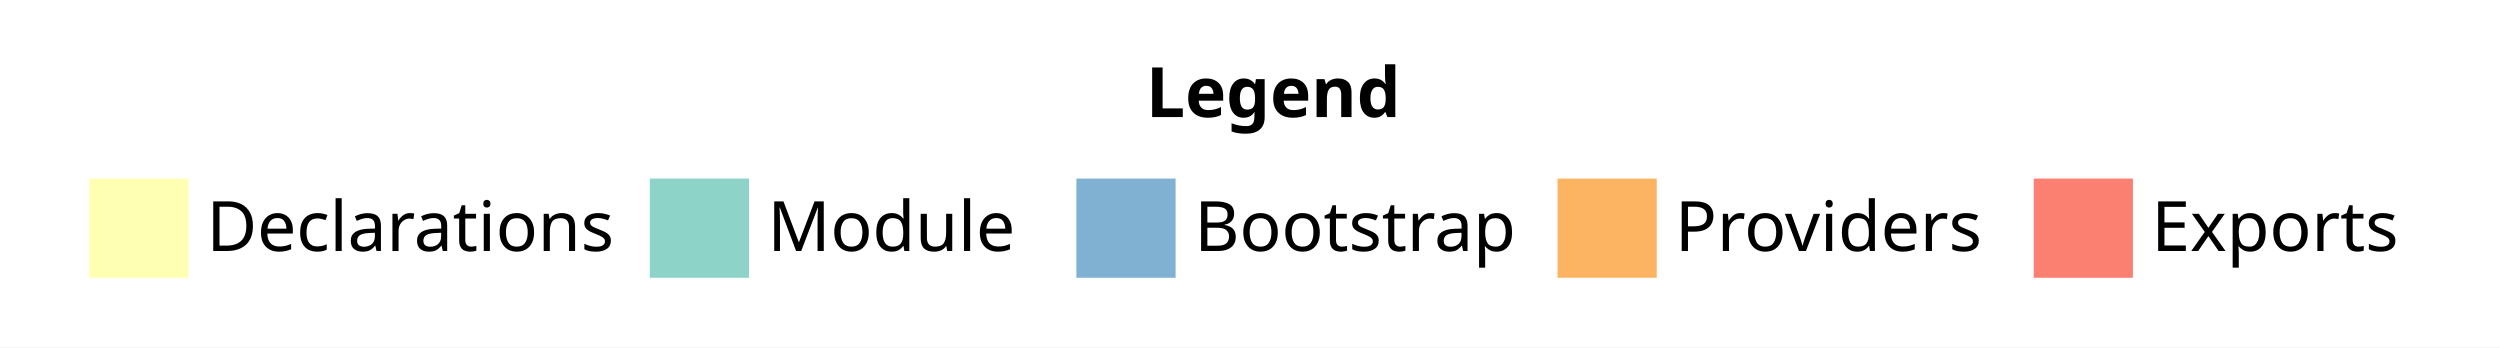
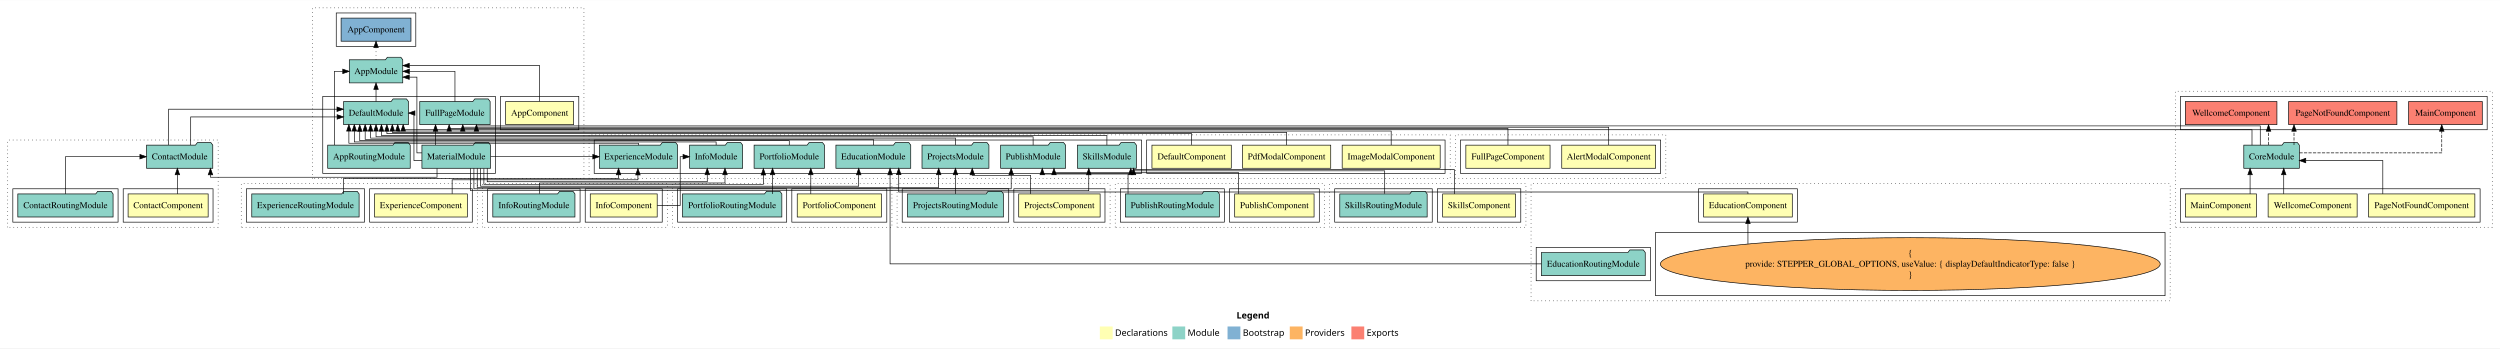
- <svg xmlns="http://www.w3.org/2000/svg" width="504pt" height="70pt" viewBox="0.00 0.00 504.00 70.00">
-   <g id="graph0" class="graph" transform="scale(1 1) rotate(0) translate(4 66)">
-     <polygon fill="#ffffff" stroke="transparent" points="-4,4 -4,-66 500,-66 500,4 -4,4" />
-     <text text-anchor="start" x="227.009" y="-42.4" font-family="sans-serif" font-weight="bold" font-size="14.00" fill="#000000">Legend</text>
-     <polygon fill="#ffffb3" stroke="transparent" points="14,-10 14,-30 34,-30 34,-10 14,-10" />
-     <text text-anchor="start" x="37.629" y="-15.4" font-family="sans-serif" font-size="14.00" fill="#000000">  Declarations</text>
-     <polygon fill="#8dd3c7" stroke="transparent" points="127,-10 127,-30 147,-30 147,-10 127,-10" />
-     <text text-anchor="start" x="150.725" y="-15.4" font-family="sans-serif" font-size="14.00" fill="#000000">  Module</text>
-     <polygon fill="#80b1d3" stroke="transparent" points="213,-10 213,-30 233,-30 233,-10 213,-10" />
-     <text text-anchor="start" x="236.781" y="-15.4" font-family="sans-serif" font-size="14.00" fill="#000000">  Bootstrap</text>
-     <polygon fill="#fdb462" stroke="transparent" points="310,-10 310,-30 330,-30 330,-10 310,-10" />
-     <text text-anchor="start" x="333.673" y="-15.4" font-family="sans-serif" font-size="14.00" fill="#000000">  Providers</text>
-     <polygon fill="#fb8072" stroke="transparent" points="406,-10 406,-30 426,-30 426,-10 406,-10" />
-     <text text-anchor="start" x="429.726" y="-15.4" font-family="sans-serif" font-size="14.00" fill="#000000">  Exports</text>
+ <svg xmlns="http://www.w3.org/2000/svg" width="3896pt" height="543pt" viewBox="0.00 0.00 3896.00 542.59">
+   <g id="graph0" class="graph" transform="scale(1 1) rotate(0) translate(4 538.5901)">
+     <polygon fill="#ffffff" stroke="transparent" points="-4,4 -4,-538.59 3892,-538.59 3892,4 -4,4" />
+     <text text-anchor="start" x="1923.009" y="-42.4" font-family="sans-serif" font-weight="bold" font-size="14.00" fill="#000000">Legend</text>
+     <polygon fill="#ffffb3" stroke="transparent" points="1710,-10 1710,-30 1730,-30 1730,-10 1710,-10" />
+     <text text-anchor="start" x="1733.629" y="-15.4" font-family="sans-serif" font-size="14.00" fill="#000000">  Declarations</text>
+     <polygon fill="#8dd3c7" stroke="transparent" points="1823,-10 1823,-30 1843,-30 1843,-10 1823,-10" />
+     <text text-anchor="start" x="1846.725" y="-15.4" font-family="sans-serif" font-size="14.00" fill="#000000">  Module</text>
+     <polygon fill="#80b1d3" stroke="transparent" points="1909,-10 1909,-30 1929,-30 1929,-10 1909,-10" />
+     <text text-anchor="start" x="1932.781" y="-15.4" font-family="sans-serif" font-size="14.00" fill="#000000">  Bootstrap</text>
+     <polygon fill="#fdb462" stroke="transparent" points="2006,-10 2006,-30 2026,-30 2026,-10 2006,-10" />
+     <text text-anchor="start" x="2029.673" y="-15.4" font-family="sans-serif" font-size="14.00" fill="#000000">  Providers</text>
+     <polygon fill="#fb8072" stroke="transparent" points="2102,-10 2102,-30 2122,-30 2122,-10 2102,-10" />
+     <text text-anchor="start" x="2125.726" y="-15.4" font-family="sans-serif" font-size="14.00" fill="#000000">  Exports</text>
+     <g id="clust1" class="cluster">
+       <polygon fill="none" stroke="#000000" stroke-dasharray="1,5" points="483,-260.59 483,-526.59 906,-526.59 906,-260.59 483,-260.59" />
+     </g>
+     <g id="clust2" class="cluster">
+       <polygon fill="none" stroke="#000000" points="776,-336.59 776,-388.59 898,-388.59 898,-336.59 776,-336.59" />
+     </g>
+     <g id="clust4" class="cluster">
+       <polygon fill="none" stroke="#000000" points="499,-268.59 499,-388.59 768,-388.59 768,-268.59 499,-268.59" />
+     </g>
+     <g id="clust6" class="cluster">
+       <polygon fill="none" stroke="#000000" points="520,-466.59 520,-518.59 644,-518.59 644,-466.59 520,-466.59" />
+     </g>
+     <g id="clust14" class="cluster">
+       <polygon fill="none" stroke="#000000" stroke-dasharray="1,5" points="8,-184.59 8,-320.59 336,-320.59 336,-184.59 8,-184.59" />
+     </g>
+     <g id="clust15" class="cluster">
+       <polygon fill="none" stroke="#000000" points="188,-192.59 188,-244.59 328,-244.59 328,-192.59 188,-192.59" />
+     </g>
+     <g id="clust17" class="cluster">
+       <polygon fill="none" stroke="#000000" points="16,-192.59 16,-244.59 180,-244.59 180,-192.59 16,-192.59" />
+     </g>
+     <g id="clust27" class="cluster">
+       <polygon fill="none" stroke="#000000" stroke-dasharray="1,5" points="3386,-184.59 3386,-396.59 3880,-396.59 3880,-184.59 3386,-184.59" />
+     </g>
+     <g id="clust28" class="cluster">
+       <polygon fill="none" stroke="#000000" points="3394,-192.59 3394,-244.59 3861,-244.59 3861,-192.59 3394,-192.59" />
+     </g>
+     <g id="clust33" class="cluster">
+       <polygon fill="none" stroke="#000000" points="3394,-336.59 3394,-388.59 3872,-388.59 3872,-336.59 3394,-336.59" />
+     </g>
+     <g id="clust36" class="cluster">
+       <polygon fill="none" stroke="#000000" stroke-dasharray="1,5" points="914,-260.59 914,-328.59 2256,-328.59 2256,-260.59 914,-260.59" />
+     </g>
+     <g id="clust37" class="cluster">
+       <polygon fill="none" stroke="#000000" points="1783,-268.59 1783,-320.59 2248,-320.59 2248,-268.59 1783,-268.59" />
+     </g>
+     <g id="clust41" class="cluster">
+       <polygon fill="none" stroke="#000000" points="922,-268.59 922,-320.59 1775,-320.59 1775,-268.59 922,-268.59" />
+     </g>
+     <g id="clust45" class="cluster">
+       <polygon fill="none" stroke="#000000" stroke-dasharray="1,5" points="2382,-70 2382,-252.59 3378,-252.59 3378,-70 2382,-70" />
+     </g>
+     <g id="clust46" class="cluster">
+       <polygon fill="none" stroke="#000000" points="2643,-192.59 2643,-244.59 2797,-244.59 2797,-192.59 2643,-192.59" />
+     </g>
+     <g id="clust47" class="cluster">
+       <polygon fill="none" stroke="#000000" points="2576,-78 2576,-176.59 3370,-176.59 3370,-78 2576,-78" />
+     </g>
+     <g id="clust48" class="cluster">
+       <polygon fill="none" stroke="#000000" points="2390,-101.295 2390,-153.295 2568,-153.295 2568,-101.295 2390,-101.295" />
+     </g>
+     <g id="clust58" class="cluster">
+       <polygon fill="none" stroke="#000000" stroke-dasharray="1,5" points="372,-184.59 372,-252.59 740,-252.59 740,-184.59 372,-184.59" />
+     </g>
+     <g id="clust59" class="cluster">
+       <polygon fill="none" stroke="#000000" points="572,-192.59 572,-244.59 732,-244.59 732,-192.59 572,-192.59" />
+     </g>
+     <g id="clust61" class="cluster">
+       <polygon fill="none" stroke="#000000" points="380,-192.59 380,-244.59 564,-244.59 564,-192.59 380,-192.59" />
+     </g>
+     <g id="clust71" class="cluster">
+       <polygon fill="none" stroke="#000000" stroke-dasharray="1,5" points="2264,-260.59 2264,-328.59 2592,-328.59 2592,-260.59 2264,-260.59" />
+     </g>
+     <g id="clust72" class="cluster">
+       <polygon fill="none" stroke="#000000" points="2272,-268.59 2272,-320.59 2584,-320.59 2584,-268.59 2272,-268.59" />
+     </g>
+     <g id="clust79" class="cluster">
+       <polygon fill="none" stroke="#000000" stroke-dasharray="1,5" points="748,-184.59 748,-252.59 1036,-252.59 1036,-184.59 748,-184.59" />
+     </g>
+     <g id="clust80" class="cluster">
+       <polygon fill="none" stroke="#000000" points="908,-192.59 908,-244.59 1028,-244.59 1028,-192.59 908,-192.59" />
+     </g>
+     <g id="clust82" class="cluster">
+       <polygon fill="none" stroke="#000000" points="756,-192.59 756,-244.59 900,-244.59 900,-192.59 756,-192.59" />
+     </g>
+     <g id="clust98" class="cluster">
+       <polygon fill="none" stroke="#000000" stroke-dasharray="1,5" points="1044,-184.59 1044,-252.59 1386,-252.59 1386,-184.59 1044,-184.59" />
+     </g>
+     <g id="clust99" class="cluster">
+       <polygon fill="none" stroke="#000000" points="1230,-192.59 1230,-244.59 1378,-244.59 1378,-192.59 1230,-192.59" />
+     </g>
+     <g id="clust101" class="cluster">
+       <polygon fill="none" stroke="#000000" points="1052,-192.59 1052,-244.59 1222,-244.59 1222,-192.59 1052,-192.59" />
+     </g>
+     <g id="clust111" class="cluster">
+       <polygon fill="none" stroke="#000000" stroke-dasharray="1,5" points="1394,-184.59 1394,-252.59 1726,-252.59 1726,-184.59 1394,-184.59" />
+     </g>
+     <g id="clust112" class="cluster">
+       <polygon fill="none" stroke="#000000" points="1576,-192.59 1576,-244.59 1718,-244.59 1718,-192.59 1576,-192.59" />
+     </g>
+     <g id="clust114" class="cluster">
+       <polygon fill="none" stroke="#000000" points="1402,-192.59 1402,-244.59 1568,-244.59 1568,-192.59 1402,-192.59" />
+     </g>
+     <g id="clust124" class="cluster">
+       <polygon fill="none" stroke="#000000" stroke-dasharray="1,5" points="1734,-184.59 1734,-252.59 2060,-252.59 2060,-184.59 1734,-184.59" />
+     </g>
+     <g id="clust125" class="cluster">
+       <polygon fill="none" stroke="#000000" points="1912,-192.59 1912,-244.59 2052,-244.59 2052,-192.59 1912,-192.59" />
+     </g>
+     <g id="clust127" class="cluster">
+       <polygon fill="none" stroke="#000000" points="1742,-192.59 1742,-244.59 1904,-244.59 1904,-192.59 1742,-192.59" />
+     </g>
+     <g id="clust137" class="cluster">
+       <polygon fill="none" stroke="#000000" stroke-dasharray="1,5" points="2068,-184.59 2068,-252.59 2374,-252.59 2374,-184.59 2068,-184.59" />
+     </g>
+     <g id="clust138" class="cluster">
+       <polygon fill="none" stroke="#000000" points="2236,-192.59 2236,-244.59 2366,-244.59 2366,-192.59 2236,-192.59" />
+     </g>
+     <g id="clust140" class="cluster">
+       <polygon fill="none" stroke="#000000" points="2076,-192.59 2076,-244.59 2228,-244.59 2228,-192.59 2076,-192.59" />
+     </g>
+     <g id="node1" class="node">
+       <polygon fill="#ffffb3" stroke="#000000" points="889.94,-380.59 784.06,-380.59 784.06,-344.59 889.94,-344.59 889.94,-380.59" />
+       <text text-anchor="middle" x="837" y="-358.39" font-family="Times,serif" font-size="14.00" fill="#000000">AppComponent</text>
+     </g>
+     <g id="node2" class="node">
+       <polygon fill="#8dd3c7" stroke="#000000" points="623.657,-445.59 620.657,-449.59 599.657,-449.59 596.657,-445.59 540.343,-445.59 540.343,-409.59 623.657,-409.59 623.657,-445.59" />
+       <text text-anchor="middle" x="582" y="-423.39" font-family="Times,serif" font-size="14.00" fill="#000000">AppModule</text>
+     </g>
+     <g id="edge1" class="edge">
+       <path fill="none" stroke="#000000" d="M837,-380.882C837,-402.796 837,-436.59 837,-436.59 837,-436.59 633.822,-436.59 633.822,-436.59" />
+       <polygon fill="#000000" stroke="#000000" points="633.823,-433.09 623.822,-436.59 633.822,-440.09 633.823,-433.09" />
+     </g>
+     <g id="node7" class="node">
+       <polygon fill="#80b1d3" stroke="#000000" points="636.439,-510.59 527.561,-510.59 527.561,-474.59 636.439,-474.59 636.439,-510.59" />
+       <text text-anchor="middle" x="582" y="-488.39" font-family="Times,serif" font-size="14.00" fill="#000000">AppComponent </text>
+     </g>
+     <g id="edge6" class="edge">
+       <path fill="none" stroke="#000000" stroke-dasharray="1,5" d="M582,-445.696C582,-445.696 582,-464.581 582,-464.581" />
+       <polygon fill="#000000" stroke="#000000" points="578.5,-464.581 582,-474.581 585.5,-464.581 578.5,-464.581" />
+     </g>
+     <g id="node3" class="node">
+       <polygon fill="#8dd3c7" stroke="#000000" points="635.274,-312.59 632.274,-316.59 611.274,-316.59 608.274,-312.59 506.726,-312.59 506.726,-276.59 635.274,-276.59 635.274,-312.59" />
+       <text text-anchor="middle" x="571" y="-290.39" font-family="Times,serif" font-size="14.00" fill="#000000">AppRoutingModule</text>
+     </g>
+     <g id="edge2" class="edge">
+       <path fill="none" stroke="#000000" d="M517.072,-312.804C517.072,-349.23 517.072,-427.59 517.072,-427.59 517.072,-427.59 530.146,-427.59 530.146,-427.59" />
+       <polygon fill="#000000" stroke="#000000" points="530.146,-431.09 540.146,-427.59 530.146,-424.09 530.146,-431.09" />
+     </g>
+     <g id="node4" class="node">
+       <polygon fill="#8dd3c7" stroke="#000000" points="632.529,-380.59 629.529,-384.59 608.529,-384.59 605.529,-380.59 531.471,-380.59 531.471,-344.59 632.529,-344.59 632.529,-380.59" />
+       <text text-anchor="middle" x="582" y="-358.39" font-family="Times,serif" font-size="14.00" fill="#000000">DefaultModule</text>
+     </g>
+     <g id="edge3" class="edge">
+       <path fill="none" stroke="#000000" d="M582,-380.696C582,-380.696 582,-399.581 582,-399.581" />
+       <polygon fill="#000000" stroke="#000000" points="578.5,-399.581 582,-409.581 585.5,-399.581 578.5,-399.581" />
+     </g>
+     <g id="node5" class="node">
+       <polygon fill="#8dd3c7" stroke="#000000" points="759.826,-380.59 756.826,-384.59 735.826,-384.59 732.826,-380.59 650.174,-380.59 650.174,-344.59 759.826,-344.59 759.826,-380.59" />
+       <text text-anchor="middle" x="705" y="-358.39" font-family="Times,serif" font-size="14.00" fill="#000000">FullPageModule</text>
+     </g>
+     <g id="edge4" class="edge">
+       <path fill="none" stroke="#000000" d="M705,-380.696C705,-399.929 705,-427.59 705,-427.59 705,-427.59 633.986,-427.59 633.986,-427.59" />
+       <polygon fill="#000000" stroke="#000000" points="633.986,-424.09 623.986,-427.59 633.986,-431.09 633.986,-424.09" />
+     </g>
+     <g id="node6" class="node">
+       <polygon fill="#8dd3c7" stroke="#000000" points="760.471,-312.59 757.471,-316.59 736.471,-316.59 733.471,-312.59 653.529,-312.59 653.529,-276.59 760.471,-276.59 760.471,-312.59" />
+       <text text-anchor="middle" x="707" y="-290.39" font-family="Times,serif" font-size="14.00" fill="#000000">MaterialModule</text>
+     </g>
+     <g id="edge5" class="edge">
+       <path fill="none" stroke="#000000" d="M653.476,-300.59C648.753,-300.59 645.715,-300.59 645.715,-300.59 645.715,-300.59 645.715,-418.59 645.715,-418.59 645.715,-418.59 633.788,-418.59 633.788,-418.59" />
+       <polygon fill="#000000" stroke="#000000" points="633.788,-415.09 623.788,-418.59 633.788,-422.09 633.788,-415.09" />
+     </g>
+     <g id="edge25" class="edge">
+       <path fill="none" stroke="#000000" d="M653.489,-288.59C646.162,-288.59 641.092,-288.59 641.092,-288.59 641.092,-288.59 641.092,-362.59 641.092,-362.59 641.092,-362.59 640.245,-362.59 640.245,-362.59" />
+       <polygon fill="#000000" stroke="#000000" points="642.626,-359.09 632.626,-362.59 642.626,-366.09 642.626,-359.09" />
+     </g>
+     <g id="edge40" class="edge">
+       <path fill="none" stroke="#000000" d="M674.744,-312.813C674.744,-312.813 674.744,-334.317 674.744,-334.317" />
+       <polygon fill="#000000" stroke="#000000" points="671.244,-334.317 674.744,-344.317 678.244,-334.317 671.244,-334.317" />
+     </g>
+     <g id="node9" class="node">
+       <polygon fill="#8dd3c7" stroke="#000000" points="327.597,-312.59 324.597,-316.59 303.597,-316.59 300.597,-312.59 224.403,-312.59 224.403,-276.59 327.597,-276.59 327.597,-312.59" />
+       <text text-anchor="middle" x="276" y="-290.39" font-family="Times,serif" font-size="14.00" fill="#000000">ContactModule</text>
+     </g>
+     <g id="edge9" class="edge">
+       <path fill="none" stroke="#000000" d="M677.059,-276.347C677.059,-269.16 677.059,-262.59 677.059,-262.59 677.059,-262.59 323.994,-262.59 323.994,-262.59 323.994,-262.59 323.994,-266.347 323.994,-266.347" />
+       <polygon fill="#000000" stroke="#000000" points="320.494,-266.347 323.994,-276.347 327.494,-266.347 320.494,-266.347" />
+     </g>
+     <g id="node21" class="node">
+       <polygon fill="#8dd3c7" stroke="#000000" points="1415.313,-312.59 1412.313,-316.59 1391.313,-316.59 1388.313,-312.59 1298.687,-312.59 1298.687,-276.59 1415.313,-276.59 1415.313,-312.59" />
+       <text text-anchor="middle" x="1357" y="-290.39" font-family="Times,serif" font-size="14.00" fill="#000000">EducationModule</text>
+     </g>
+     <g id="edge33" class="edge">
+       <path fill="none" stroke="#000000" d="M744.912,-276.41C744.912,-263.552 744.912,-248.59 744.912,-248.59 744.912,-248.59 1334.199,-248.59 1334.199,-248.59 1334.199,-248.59 1334.199,-266.41 1334.199,-266.41" />
+       <polygon fill="#000000" stroke="#000000" points="1330.699,-266.41 1334.199,-276.41 1337.699,-266.41 1330.699,-266.41" />
+     </g>
+     <g id="node22" class="node">
+       <polygon fill="#8dd3c7" stroke="#000000" points="1052.013,-312.59 1049.013,-316.59 1028.013,-316.59 1025.013,-312.59 929.987,-312.59 929.987,-276.59 1052.013,-276.59 1052.013,-312.59" />
+       <text text-anchor="middle" x="991" y="-290.39" font-family="Times,serif" font-size="14.00" fill="#000000">ExperienceModule</text>
+     </g>
+     <g id="edge36" class="edge">
+       <path fill="none" stroke="#000000" d="M760.752,-294.59C760.752,-294.59 919.826,-294.59 919.826,-294.59" />
+       <polygon fill="#000000" stroke="#000000" points="919.826,-298.09 929.826,-294.59 919.826,-291.09 919.826,-298.09" />
+     </g>
+     <g id="node23" class="node">
+       <polygon fill="#8dd3c7" stroke="#000000" points="1153.371,-312.59 1150.371,-316.59 1129.371,-316.59 1126.371,-312.59 1070.629,-312.59 1070.629,-276.59 1153.371,-276.59 1153.371,-312.59" />
+       <text text-anchor="middle" x="1112" y="-290.39" font-family="Times,serif" font-size="14.00" fill="#000000">InfoModule</text>
+     </g>
+     <g id="edge43" class="edge">
+       <path fill="none" stroke="#000000" d="M755.294,-276.46C755.294,-266.276 755.294,-255.59 755.294,-255.59 755.294,-255.59 1098.188,-255.59 1098.188,-255.59 1098.188,-255.59 1098.188,-266.46 1098.188,-266.46" />
+       <polygon fill="#000000" stroke="#000000" points="1094.688,-266.46 1098.188,-276.46 1101.688,-266.46 1094.688,-266.46" />
+     </g>
+     <g id="node24" class="node">
+       <polygon fill="#8dd3c7" stroke="#000000" points="1280.826,-312.59 1277.826,-316.59 1256.826,-316.59 1253.826,-312.59 1171.174,-312.59 1171.174,-276.59 1280.826,-276.59 1280.826,-312.59" />
+       <text text-anchor="middle" x="1226" y="-290.39" font-family="Times,serif" font-size="14.00" fill="#000000">PortfolioModule</text>
+     </g>
+     <g id="edge45" class="edge">
+       <path fill="none" stroke="#000000" d="M750.103,-276.105C750.103,-264.45 750.103,-251.59 750.103,-251.59 750.103,-251.59 1185.632,-251.59 1185.632,-251.59 1185.632,-251.59 1185.632,-266.105 1185.632,-266.105" />
+       <polygon fill="#000000" stroke="#000000" points="1182.132,-266.105 1185.632,-276.105 1189.132,-266.105 1182.132,-266.105" />
+     </g>
+     <g id="node25" class="node">
+       <polygon fill="#8dd3c7" stroke="#000000" points="1537.149,-312.59 1534.149,-316.59 1513.149,-316.59 1510.149,-312.59 1432.851,-312.59 1432.851,-276.59 1537.149,-276.59 1537.149,-312.59" />
+       <text text-anchor="middle" x="1485" y="-290.39" font-family="Times,serif" font-size="14.00" fill="#000000">ProjectsModule</text>
+     </g>
+     <g id="edge48" class="edge">
+       <path fill="none" stroke="#000000" d="M739.721,-276.443C739.721,-262.851 739.721,-246.59 739.721,-246.59 739.721,-246.59 1458.838,-246.59 1458.838,-246.59 1458.838,-246.59 1458.838,-266.443 1458.838,-266.443" />
+       <polygon fill="#000000" stroke="#000000" points="1455.338,-266.443 1458.838,-276.443 1462.338,-266.443 1455.338,-266.443" />
+     </g>
+     <g id="node26" class="node">
+       <polygon fill="#8dd3c7" stroke="#000000" points="1656.559,-312.59 1653.559,-316.59 1632.559,-316.59 1629.559,-312.59 1555.441,-312.59 1555.441,-276.59 1656.559,-276.59 1656.559,-312.59" />
+       <text text-anchor="middle" x="1606" y="-290.39" font-family="Times,serif" font-size="14.00" fill="#000000">PublishModule</text>
+     </g>
+     <g id="edge51" class="edge">
+       <path fill="none" stroke="#000000" d="M734.53,-276.539C734.53,-262.217 734.53,-244.59 734.53,-244.59 734.53,-244.59 1571.834,-244.59 1571.834,-244.59 1571.834,-244.59 1571.834,-266.539 1571.834,-266.539" />
+       <polygon fill="#000000" stroke="#000000" points="1568.334,-266.539 1571.834,-276.539 1575.334,-266.539 1568.334,-266.539" />
+     </g>
+     <g id="node27" class="node">
+       <polygon fill="#8dd3c7" stroke="#000000" points="1766.95,-312.59 1763.95,-316.59 1742.95,-316.59 1739.95,-312.59 1675.05,-312.59 1675.05,-276.59 1766.95,-276.59 1766.95,-312.59" />
+       <text text-anchor="middle" x="1721" y="-290.39" font-family="Times,serif" font-size="14.00" fill="#000000">SkillsModule</text>
+     </g>
+     <g id="edge54" class="edge">
+       <path fill="none" stroke="#000000" d="M729.338,-276.351C729.338,-261.019 729.338,-241.59 729.338,-241.59 729.338,-241.59 1692.745,-241.59 1692.745,-241.59 1692.745,-241.59 1692.745,-266.351 1692.745,-266.351" />
+       <polygon fill="#000000" stroke="#000000" points="1689.245,-266.35 1692.745,-276.351 1696.245,-266.351 1689.245,-266.35" />
+     </g>
+     <g id="node8" class="node">
+       <polygon fill="#ffffb3" stroke="#000000" points="320.38,-236.59 195.62,-236.59 195.62,-200.59 320.38,-200.59 320.38,-236.59" />
+       <text text-anchor="middle" x="258" y="-214.39" font-family="Times,serif" font-size="14.00" fill="#000000">ContactComponent</text>
+     </g>
+     <g id="edge7" class="edge">
+       <path fill="none" stroke="#000000" d="M272.446,-236.601C272.446,-236.601 272.446,-266.445 272.446,-266.445" />
+       <polygon fill="#000000" stroke="#000000" points="268.946,-266.445 272.446,-276.445 275.946,-266.445 268.946,-266.445" />
+     </g>
+     <g id="edge19" class="edge">
+       <path fill="none" stroke="#000000" d="M258.817,-312.882C258.817,-334.796 258.817,-368.59 258.817,-368.59 258.817,-368.59 521.147,-368.59 521.147,-368.59" />
+       <polygon fill="#000000" stroke="#000000" points="521.147,-372.09 531.147,-368.59 521.147,-365.09 521.147,-372.09" />
+     </g>
+     <g id="edge20" class="edge">
+       <path fill="none" stroke="#000000" d="M293.183,-312.857C293.183,-331.145 293.183,-356.59 293.183,-356.59 293.183,-356.59 521.361,-356.59 521.361,-356.59" />
+       <polygon fill="#000000" stroke="#000000" points="521.361,-360.09 531.361,-356.59 521.361,-353.09 521.361,-360.09" />
+     </g>
+     <g id="node10" class="node">
+       <polygon fill="#8dd3c7" stroke="#000000" points="172.215,-236.59 169.215,-240.59 148.215,-240.59 145.215,-236.59 23.785,-236.59 23.785,-200.59 172.215,-200.59 172.215,-236.59" />
+       <text text-anchor="middle" x="98" y="-214.39" font-family="Times,serif" font-size="14.00" fill="#000000">ContactRoutingModule</text>
+     </g>
+     <g id="edge8" class="edge">
+       <path fill="none" stroke="#000000" d="M98,-236.601C98,-259.075 98,-294.59 98,-294.59 98,-294.59 214.036,-294.59 214.036,-294.59" />
+       <polygon fill="#000000" stroke="#000000" points="214.037,-298.09 224.036,-294.59 214.036,-291.09 214.037,-298.09" />
+     </g>
+     <g id="node11" class="node">
+       <polygon fill="#ffffb3" stroke="#000000" points="3512.382,-236.59 3401.618,-236.59 3401.618,-200.59 3512.382,-200.59 3512.382,-236.59" />
+       <text text-anchor="middle" x="3457" y="-214.39" font-family="Times,serif" font-size="14.00" fill="#000000">MainComponent</text>
+     </g>
+     <g id="node14" class="node">
+       <polygon fill="#8dd3c7" stroke="#000000" points="3579.262,-312.59 3576.262,-316.59 3555.262,-316.59 3552.262,-312.59 3492.738,-312.59 3492.738,-276.59 3579.262,-276.59 3579.262,-312.59" />
+       <text text-anchor="middle" x="3536" y="-290.39" font-family="Times,serif" font-size="14.00" fill="#000000">CoreModule</text>
+     </g>
+     <g id="edge10" class="edge">
+       <path fill="none" stroke="#000000" d="M3502.53,-236.601C3502.53,-236.601 3502.53,-266.445 3502.53,-266.445" />
+       <polygon fill="#000000" stroke="#000000" points="3499.03,-266.445 3502.53,-276.445 3506.03,-266.445 3499.03,-266.445" />
+     </g>
+     <g id="node12" class="node">
+       <polygon fill="#ffffb3" stroke="#000000" points="3852.824,-236.59 3687.176,-236.59 3687.176,-200.59 3852.824,-200.59 3852.824,-236.59" />
+       <text text-anchor="middle" x="3770" y="-214.39" font-family="Times,serif" font-size="14.00" fill="#000000">PageNotFoundComponent</text>
+     </g>
+     <g id="edge11" class="edge">
+       <path fill="none" stroke="#000000" d="M3709.375,-236.617C3709.375,-257.357 3709.375,-288.59 3709.375,-288.59 3709.375,-288.59 3589.303,-288.59 3589.303,-288.59" />
+       <polygon fill="#000000" stroke="#000000" points="3589.303,-285.09 3579.303,-288.59 3589.303,-292.09 3589.303,-285.09" />
+     </g>
+     <g id="node13" class="node">
+       <polygon fill="#ffffb3" stroke="#000000" points="3669.363,-236.59 3530.637,-236.59 3530.637,-200.59 3669.363,-200.59 3669.363,-236.59" />
+       <text text-anchor="middle" x="3600" y="-214.39" font-family="Times,serif" font-size="14.00" fill="#000000">WellcomeComponent</text>
+     </g>
+     <g id="edge12" class="edge">
+       <path fill="none" stroke="#000000" d="M3554.975,-236.601C3554.975,-236.601 3554.975,-266.445 3554.975,-266.445" />
+       <polygon fill="#000000" stroke="#000000" points="3551.475,-266.445 3554.975,-276.445 3558.475,-266.445 3551.475,-266.445" />
+     </g>
+     <g id="edge21" class="edge">
+       <path fill="none" stroke="#000000" d="M3505.51,-312.646C3505.51,-324.029 3505.51,-336.59 3505.51,-336.59 3505.51,-336.59 624.303,-336.59 624.303,-336.59 624.303,-336.59 624.303,-337.384 624.303,-337.384" />
+       <polygon fill="#000000" stroke="#000000" points="620.803,-334.532 624.303,-344.532 627.803,-334.532 620.803,-334.532" />
+     </g>
+     <g id="edge39" class="edge">
+       <path fill="none" stroke="#000000" d="M3518.4,-312.737C3518.4,-326.33 3518.4,-342.59 3518.4,-342.59 3518.4,-342.59 738.433,-342.59 738.433,-342.59 738.433,-342.59 738.433,-342.775 738.433,-342.775" />
+       <polygon fill="#000000" stroke="#000000" points="734.934,-334.436 738.433,-344.436 741.934,-334.436 734.934,-334.436" />
+     </g>
+     <g id="node15" class="node">
+       <polygon fill="#fb8072" stroke="#000000" points="3864.383,-380.59 3749.617,-380.59 3749.617,-344.59 3864.383,-344.59 3864.383,-380.59" />
+       <text text-anchor="middle" x="3807" y="-358.39" font-family="Times,serif" font-size="14.00" fill="#000000">MainComponent </text>
+     </g>
+     <g id="edge13" class="edge">
+       <path fill="none" stroke="#000000" stroke-dasharray="5,2" d="M3579.501,-300.59C3654.748,-300.59 3801.235,-300.59 3801.235,-300.59 3801.235,-300.59 3801.235,-334.323 3801.235,-334.323" />
+       <polygon fill="#000000" stroke="#000000" points="3797.735,-334.323 3801.235,-344.323 3804.735,-334.323 3797.735,-334.323" />
+     </g>
+     <g id="node16" class="node">
+       <polygon fill="#fb8072" stroke="#000000" points="3731.324,-380.59 3562.676,-380.59 3562.676,-344.59 3731.324,-344.59 3731.324,-380.59" />
+       <text text-anchor="middle" x="3647" y="-358.39" font-family="Times,serif" font-size="14.00" fill="#000000">PageNotFoundComponent </text>
+     </g>
+     <g id="edge14" class="edge">
+       <path fill="none" stroke="#000000" stroke-dasharray="5,2" d="M3570.984,-312.813C3570.984,-312.813 3570.984,-334.317 3570.984,-334.317" />
+       <polygon fill="#000000" stroke="#000000" points="3567.485,-334.317 3570.984,-344.317 3574.485,-334.317 3567.485,-334.317" />
+     </g>
+     <g id="node17" class="node">
+       <polygon fill="#fb8072" stroke="#000000" points="3544.363,-380.59 3401.637,-380.59 3401.637,-344.59 3544.363,-344.59 3544.363,-380.59" />
+       <text text-anchor="middle" x="3473" y="-358.39" font-family="Times,serif" font-size="14.00" fill="#000000">WellcomeComponent </text>
+     </g>
+     <g id="edge15" class="edge">
+       <path fill="none" stroke="#000000" stroke-dasharray="5,2" d="M3531.291,-312.813C3531.291,-312.813 3531.291,-334.317 3531.291,-334.317" />
+       <polygon fill="#000000" stroke="#000000" points="3527.791,-334.317 3531.291,-344.317 3534.791,-334.317 3527.791,-334.317" />
+     </g>
+     <g id="node18" class="node">
+       <polygon fill="#ffffb3" stroke="#000000" points="1914.81,-312.59 1791.19,-312.59 1791.19,-276.59 1914.81,-276.59 1914.81,-312.59" />
+       <text text-anchor="middle" x="1853" y="-290.39" font-family="Times,serif" font-size="14.00" fill="#000000">DefaultComponent</text>
+     </g>
+     <g id="edge16" class="edge">
+       <path fill="none" stroke="#000000" d="M1853,-313.012C1853,-321.869 1853,-330.59 1853,-330.59 1853,-330.59 598.921,-330.59 598.921,-330.59 598.921,-330.59 598.921,-334.347 598.921,-334.347" />
+       <polygon fill="#000000" stroke="#000000" points="595.421,-334.347 598.921,-344.347 602.421,-334.347 595.421,-334.347" />
+     </g>
+     <g id="node19" class="node">
+       <polygon fill="#ffffb3" stroke="#000000" points="2240.363,-312.59 2087.637,-312.59 2087.637,-276.59 2240.363,-276.59 2240.363,-312.59" />
+       <text text-anchor="middle" x="2164" y="-290.39" font-family="Times,serif" font-size="14.00" fill="#000000">ImageModalComponent</text>
+     </g>
+     <g id="edge17" class="edge">
+       <path fill="none" stroke="#000000" d="M2164,-312.717C2164,-323.301 2164,-334.59 2164,-334.59 2164,-334.59 615.842,-334.59 615.842,-334.59 615.842,-334.59 615.842,-335.569 615.842,-335.569" />
+       <polygon fill="#000000" stroke="#000000" points="612.343,-334.383 615.842,-344.383 619.343,-334.383 612.343,-334.383" />
+     </g>
+     <g id="node20" class="node">
+       <polygon fill="#ffffb3" stroke="#000000" points="2069.826,-312.59 1932.174,-312.59 1932.174,-276.59 2069.826,-276.59 2069.826,-312.59" />
+       <text text-anchor="middle" x="2001" y="-290.39" font-family="Times,serif" font-size="14.00" fill="#000000">PdfModalComponent</text>
+     </g>
+     <g id="edge18" class="edge">
+       <path fill="none" stroke="#000000" d="M2001,-312.7C2001,-322.487 2001,-332.59 2001,-332.59 2001,-332.59 607.382,-332.59 607.382,-332.59 607.382,-332.59 607.382,-334.447 607.382,-334.447" />
+       <polygon fill="#000000" stroke="#000000" points="603.882,-334.447 607.382,-344.447 610.882,-334.447 603.882,-334.447" />
+     </g>
+     <g id="edge22" class="edge">
+       <path fill="none" stroke="#000000" d="M1357,-312.749C1357,-317.633 1357,-321.59 1357,-321.59 1357,-321.59 565.079,-321.59 565.079,-321.59 565.079,-321.59 565.079,-334.488 565.079,-334.488" />
+       <polygon fill="#000000" stroke="#000000" points="561.579,-334.488 565.079,-344.488 568.579,-334.488 561.579,-334.488" />
+     </g>
+     <g id="edge23" class="edge">
+       <path fill="none" stroke="#000000" d="M991,-312.67C991,-314.437 991,-315.59 991,-315.59 991,-315.59 539.697,-315.59 539.697,-315.59 539.697,-315.59 539.697,-334.553 539.697,-334.553" />
+       <polygon fill="#000000" stroke="#000000" points="536.197,-334.553 539.697,-344.553 543.197,-334.553 536.197,-334.553" />
+     </g>
+     <g id="edge24" class="edge">
+       <path fill="none" stroke="#000000" d="M1112,-312.712C1112,-315.563 1112,-317.59 1112,-317.59 1112,-317.59 548.158,-317.59 548.158,-317.59 548.158,-317.59 548.158,-334.546 548.158,-334.546" />
+       <polygon fill="#000000" stroke="#000000" points="544.658,-334.546 548.158,-344.546 551.658,-334.546 544.658,-334.546" />
+     </g>
+     <g id="edge26" class="edge">
+       <path fill="none" stroke="#000000" d="M1226,-312.759C1226,-316.636 1226,-319.59 1226,-319.59 1226,-319.59 556.618,-319.59 556.618,-319.59 556.618,-319.59 556.618,-334.105 556.618,-334.105" />
+       <polygon fill="#000000" stroke="#000000" points="553.118,-334.105 556.618,-344.105 560.118,-334.105 553.118,-334.105" />
+     </g>
+     <g id="edge27" class="edge">
+       <path fill="none" stroke="#000000" d="M1485,-312.791C1485,-318.618 1485,-323.59 1485,-323.59 1485,-323.59 573.539,-323.59 573.539,-323.59 573.539,-323.59 573.539,-334.46 573.539,-334.46" />
+       <polygon fill="#000000" stroke="#000000" points="570.039,-334.46 573.539,-344.46 577.039,-334.46 570.039,-334.46" />
+     </g>
+     <g id="edge28" class="edge">
+       <path fill="none" stroke="#000000" d="M1606,-312.623C1606,-319.443 1606,-325.59 1606,-325.59 1606,-325.59 582,-325.59 582,-325.59 582,-325.59 582,-334.524 582,-334.524" />
+       <polygon fill="#000000" stroke="#000000" points="578.5,-334.524 582,-344.524 585.5,-334.524 578.5,-334.524" />
+     </g>
+     <g id="edge29" class="edge">
+       <path fill="none" stroke="#000000" d="M1721,-312.635C1721,-320.339 1721,-327.59 1721,-327.59 1721,-327.59 590.461,-327.59 590.461,-327.59 590.461,-327.59 590.461,-334.27 590.461,-334.27" />
+       <polygon fill="#000000" stroke="#000000" points="586.961,-334.27 590.461,-344.27 593.961,-334.27 586.961,-334.27" />
+     </g>
+     <g id="node28" class="node">
+       <polygon fill="#ffffb3" stroke="#000000" points="2789.095,-236.59 2650.905,-236.59 2650.905,-200.59 2789.095,-200.59 2789.095,-236.59" />
+       <text text-anchor="middle" x="2720" y="-214.39" font-family="Times,serif" font-size="14.00" fill="#000000">EducationComponent</text>
+     </g>
+     <g id="edge30" class="edge">
+       <path fill="none" stroke="#000000" d="M2720,-236.67C2720,-238.436 2720,-239.59 2720,-239.59 2720,-239.59 1396.596,-239.59 1396.596,-239.59 1396.596,-239.59 1396.596,-266.581 1396.596,-266.581" />
+       <polygon fill="#000000" stroke="#000000" points="1393.096,-266.581 1396.596,-276.581 1400.096,-266.581 1393.096,-266.581" />
+     </g>
+     <g id="node29" class="node">
+       <ellipse fill="#fdb462" stroke="#000000" cx="2973" cy="-127.295" rx="389.455" ry="41.091" />
+       <text text-anchor="middle" x="2973" y="-139.895" font-family="Times,serif" font-size="14.00" fill="#000000">{</text>
+       <text text-anchor="middle" x="2973" y="-123.095" font-family="Times,serif" font-size="14.00" fill="#000000">    provide: STEPPER_GLOBAL_OPTIONS, useValue: { displayDefaultIndicatorType: false }</text>
+       <text text-anchor="middle" x="2973" y="-106.295" font-family="Times,serif" font-size="14.00" fill="#000000">}</text>
+     </g>
+     <g id="edge31" class="edge">
+       <path fill="none" stroke="#000000" d="M2720,-158.714C2720,-158.714 2720,-190.439 2720,-190.439" />
+       <polygon fill="#000000" stroke="#000000" points="2716.5,-190.439 2720,-200.439 2723.5,-190.439 2716.5,-190.439" />
+     </g>
+     <g id="node30" class="node">
+       <polygon fill="#8dd3c7" stroke="#000000" points="2559.931,-145.295 2556.931,-149.295 2535.931,-149.295 2532.931,-145.295 2398.069,-145.295 2398.069,-109.295 2559.931,-109.295 2559.931,-145.295" />
+       <text text-anchor="middle" x="2479" y="-123.095" font-family="Times,serif" font-size="14.00" fill="#000000">EducationRoutingModule</text>
+     </g>
+     <g id="edge32" class="edge">
+       <path fill="none" stroke="#000000" d="M2397.969,-127.59C2144.431,-127.59 1383.075,-127.59 1383.075,-127.59 1383.075,-127.59 1383.075,-266.4 1383.075,-266.4" />
+       <polygon fill="#000000" stroke="#000000" points="1379.575,-266.4 1383.075,-276.4 1386.575,-266.4 1379.575,-266.4" />
+     </g>
+     <g id="node31" class="node">
+       <polygon fill="#ffffb3" stroke="#000000" points="724.295,-236.59 579.705,-236.59 579.705,-200.59 724.295,-200.59 724.295,-236.59" />
+       <text text-anchor="middle" x="652" y="-214.39" font-family="Times,serif" font-size="14.00" fill="#000000">ExperienceComponent</text>
+     </g>
+     <g id="edge34" class="edge">
+       <path fill="none" stroke="#000000" d="M700.603,-236.718C700.603,-247.301 700.603,-258.59 700.603,-258.59 700.603,-258.59 990.133,-258.59 990.133,-258.59 990.133,-258.59 990.133,-266.168 990.133,-266.168" />
+       <polygon fill="#000000" stroke="#000000" points="986.633,-266.168 990.133,-276.168 993.633,-266.168 986.633,-266.168" />
+     </g>
+     <g id="node32" class="node">
+       <polygon fill="#8dd3c7" stroke="#000000" points="555.63,-236.59 552.63,-240.59 531.63,-240.59 528.63,-236.59 388.37,-236.59 388.37,-200.59 555.63,-200.59 555.63,-236.59" />
+       <text text-anchor="middle" x="472" y="-214.39" font-family="Times,serif" font-size="14.00" fill="#000000">ExperienceRoutingModule</text>
+     </g>
+     <g id="edge35" class="edge">
+       <path fill="none" stroke="#000000" d="M531.214,-236.646C531.214,-248.029 531.214,-260.59 531.214,-260.59 531.214,-260.59 959.938,-260.59 959.938,-260.59 959.938,-260.59 959.938,-266.396 959.938,-266.396" />
+       <polygon fill="#000000" stroke="#000000" points="956.438,-266.396 959.938,-276.396 963.438,-266.396 956.438,-266.396" />
+     </g>
+     <g id="node33" class="node">
+       <polygon fill="#ffffb3" stroke="#000000" points="2576.146,-312.59 2429.854,-312.59 2429.854,-276.59 2576.146,-276.59 2576.146,-312.59" />
+       <text text-anchor="middle" x="2503" y="-290.39" font-family="Times,serif" font-size="14.00" fill="#000000">AlertModalComponent</text>
+     </g>
+     <g id="edge37" class="edge">
+       <path fill="none" stroke="#000000" d="M2503,-312.771C2503,-325.628 2503,-340.59 2503,-340.59 2503,-340.59 717.203,-340.59 717.203,-340.59 717.203,-340.59 717.203,-340.973 717.203,-340.973" />
+       <polygon fill="#000000" stroke="#000000" points="713.704,-334.422 717.203,-344.422 720.704,-334.422 713.704,-334.422" />
+     </g>
+     <g id="node34" class="node">
+       <polygon fill="#ffffb3" stroke="#000000" points="2411.608,-312.59 2280.392,-312.59 2280.392,-276.59 2411.608,-276.59 2411.608,-312.59" />
+       <text text-anchor="middle" x="2346" y="-290.39" font-family="Times,serif" font-size="14.00" fill="#000000">FullPageComponent</text>
+     </g>
+     <g id="edge38" class="edge">
+       <path fill="none" stroke="#000000" d="M2346,-312.741C2346,-324.861 2346,-338.59 2346,-338.59 2346,-338.59 695.974,-338.59 695.974,-338.59 695.974,-338.59 695.974,-339.171 695.974,-339.171" />
+       <polygon fill="#000000" stroke="#000000" points="692.474,-334.4 695.974,-344.4 699.474,-334.4 692.474,-334.4" />
+     </g>
+     <g id="node35" class="node">
+       <polygon fill="#ffffb3" stroke="#000000" points="1020.154,-236.59 915.846,-236.59 915.846,-200.59 1020.154,-200.59 1020.154,-236.59" />
+       <text text-anchor="middle" x="968" y="-214.39" font-family="Times,serif" font-size="14.00" fill="#000000">InfoComponent</text>
+     </g>
+     <g id="edge41" class="edge">
+       <path fill="none" stroke="#000000" d="M1020.217,-218.59C1039.17,-218.59 1056.017,-218.59 1056.017,-218.59 1056.017,-218.59 1056.017,-294.59 1056.017,-294.59 1056.017,-294.59 1060.434,-294.59 1060.434,-294.59" />
+       <polygon fill="#000000" stroke="#000000" points="1060.434,-298.09 1070.434,-294.59 1060.434,-291.09 1060.434,-298.09" />
+     </g>
+     <g id="node36" class="node">
+       <polygon fill="#8dd3c7" stroke="#000000" points="891.989,-236.59 888.989,-240.59 867.989,-240.59 864.989,-236.59 764.011,-236.59 764.011,-200.59 891.989,-200.59 891.989,-236.59" />
+       <text text-anchor="middle" x="828" y="-214.39" font-family="Times,serif" font-size="14.00" fill="#000000">InfoRoutingModule</text>
+     </g>
+     <g id="edge42" class="edge">
+       <path fill="none" stroke="#000000" d="M837,-236.91C837,-245.378 837,-253.59 837,-253.59 837,-253.59 1125.812,-253.59 1125.812,-253.59 1125.812,-253.59 1125.812,-266.488 1125.812,-266.488" />
+       <polygon fill="#000000" stroke="#000000" points="1122.312,-266.488 1125.812,-276.488 1129.312,-266.488 1122.312,-266.488" />
+     </g>
+     <g id="node37" class="node">
+       <polygon fill="#ffffb3" stroke="#000000" points="1369.608,-236.59 1238.392,-236.59 1238.392,-200.59 1369.608,-200.59 1369.608,-236.59" />
+       <text text-anchor="middle" x="1304" y="-214.39" font-family="Times,serif" font-size="14.00" fill="#000000">PortfolioComponent</text>
+     </g>
+     <g id="edge44" class="edge">
+       <path fill="none" stroke="#000000" d="M1259.554,-236.601C1259.554,-236.601 1259.554,-266.445 1259.554,-266.445" />
+       <polygon fill="#000000" stroke="#000000" points="1256.054,-266.445 1259.554,-276.445 1263.054,-266.445 1256.054,-266.445" />
+     </g>
+     <g id="node38" class="node">
+       <polygon fill="#8dd3c7" stroke="#000000" points="1214.444,-236.59 1211.444,-240.59 1190.444,-240.59 1187.444,-236.59 1059.556,-236.59 1059.556,-200.59 1214.444,-200.59 1214.444,-236.59" />
+       <text text-anchor="middle" x="1137" y="-214.39" font-family="Times,serif" font-size="14.00" fill="#000000">PortfolioRoutingModule</text>
+     </g>
+     <g id="edge46" class="edge">
+       <path fill="none" stroke="#000000" d="M1199.927,-236.601C1199.927,-236.601 1199.927,-266.445 1199.927,-266.445" />
+       <polygon fill="#000000" stroke="#000000" points="1196.427,-266.445 1199.927,-276.445 1203.427,-266.445 1196.427,-266.445" />
+     </g>
+     <g id="node39" class="node">
+       <polygon fill="#ffffb3" stroke="#000000" points="1710.431,-236.59 1583.569,-236.59 1583.569,-200.59 1710.431,-200.59 1710.431,-236.59" />
+       <text text-anchor="middle" x="1647" y="-214.39" font-family="Times,serif" font-size="14.00" fill="#000000">ProjectsComponent</text>
+     </g>
+     <g id="edge47" class="edge">
+       <path fill="none" stroke="#000000" d="M1602.033,-236.627C1602.033,-249.881 1602.033,-265.59 1602.033,-265.59 1602.033,-265.59 1511.162,-265.59 1511.162,-265.59 1511.162,-265.59 1511.162,-266.67 1511.162,-266.67" />
+       <polygon fill="#000000" stroke="#000000" points="1507.662,-266.389 1511.162,-276.389 1514.662,-266.389 1507.662,-266.389" />
+     </g>
+     <g id="node40" class="node">
+       <polygon fill="#8dd3c7" stroke="#000000" points="1559.766,-236.59 1556.766,-240.59 1535.766,-240.59 1532.766,-236.59 1410.234,-236.59 1410.234,-200.59 1559.766,-200.59 1559.766,-236.59" />
+       <text text-anchor="middle" x="1485" y="-214.39" font-family="Times,serif" font-size="14.00" fill="#000000">ProjectsRoutingModule</text>
+     </g>
+     <g id="edge49" class="edge">
+       <path fill="none" stroke="#000000" d="M1485,-236.601C1485,-236.601 1485,-266.445 1485,-266.445" />
+       <polygon fill="#000000" stroke="#000000" points="1481.5,-266.445 1485,-276.445 1488.5,-266.445 1481.5,-266.445" />
+     </g>
+     <g id="node41" class="node">
+       <polygon fill="#ffffb3" stroke="#000000" points="2043.841,-236.59 1920.159,-236.59 1920.159,-200.59 2043.841,-200.59 2043.841,-236.59" />
+       <text text-anchor="middle" x="1982" y="-214.39" font-family="Times,serif" font-size="14.00" fill="#000000">PublishComponent</text>
+     </g>
+     <g id="edge50" class="edge">
+       <path fill="none" stroke="#000000" d="M1926.333,-236.714C1926.333,-251.373 1926.333,-269.59 1926.333,-269.59 1926.333,-269.59 1638.531,-269.59 1638.531,-269.59 1638.531,-269.59 1638.531,-270.273 1638.531,-270.273" />
+       <polygon fill="#000000" stroke="#000000" points="1635.031,-266.421 1638.531,-276.421 1642.031,-266.421 1635.031,-266.421" />
+     </g>
+     <g id="node42" class="node">
+       <polygon fill="#8dd3c7" stroke="#000000" points="1896.176,-236.59 1893.176,-240.59 1872.176,-240.59 1869.176,-236.59 1749.824,-236.59 1749.824,-200.59 1896.176,-200.59 1896.176,-236.59" />
+       <text text-anchor="middle" x="1823" y="-214.39" font-family="Times,serif" font-size="14.00" fill="#000000">PublishRoutingModule</text>
+     </g>
+     <g id="edge52" class="edge">
+       <path fill="none" stroke="#000000" d="M1753.928,-236.836C1753.928,-250.767 1753.928,-267.59 1753.928,-267.59 1753.928,-267.59 1620.282,-267.59 1620.282,-267.59 1620.282,-267.59 1620.282,-268.474 1620.282,-268.474" />
+       <polygon fill="#000000" stroke="#000000" points="1616.782,-266.431 1620.282,-276.431 1623.782,-266.431 1616.782,-266.431" />
+     </g>
+     <g id="node43" class="node">
+       <polygon fill="#ffffb3" stroke="#000000" points="2357.732,-236.59 2244.268,-236.59 2244.268,-200.59 2357.732,-200.59 2357.732,-236.59" />
+       <text text-anchor="middle" x="2301" y="-214.39" font-family="Times,serif" font-size="14.00" fill="#000000">SkillsComponent</text>
+     </g>
+     <g id="edge53" class="edge">
+       <path fill="none" stroke="#000000" d="M2262.415,-236.617C2262.415,-252.988 2262.415,-274.59 2262.415,-274.59 2262.415,-274.59 1762.459,-274.59 1762.459,-274.59 1762.459,-274.59 1762.459,-274.775 1762.459,-274.775" />
+       <polygon fill="#000000" stroke="#000000" points="1758.959,-266.436 1762.459,-276.436 1765.959,-266.436 1758.959,-266.436" />
+     </g>
+     <g id="node44" class="node">
+       <polygon fill="#8dd3c7" stroke="#000000" points="2220.067,-236.59 2217.067,-240.59 2196.067,-240.59 2193.067,-236.59 2083.933,-236.59 2083.933,-200.59 2220.067,-200.59 2220.067,-236.59" />
+       <text text-anchor="middle" x="2152" y="-214.39" font-family="Times,serif" font-size="14.00" fill="#000000">SkillsRoutingModule</text>
+     </g>
+     <g id="edge55" class="edge">
+       <path fill="none" stroke="#000000" d="M2153.926,-236.872C2153.926,-252.538 2153.926,-272.59 2153.926,-272.59 2153.926,-272.59 1758.193,-272.59 1758.193,-272.59 1758.193,-272.59 1758.193,-272.973 1758.193,-272.973" />
+       <polygon fill="#000000" stroke="#000000" points="1754.694,-266.422 1758.193,-276.422 1761.694,-266.422 1754.694,-266.422" />
+     </g>
  </g>
</svg>
